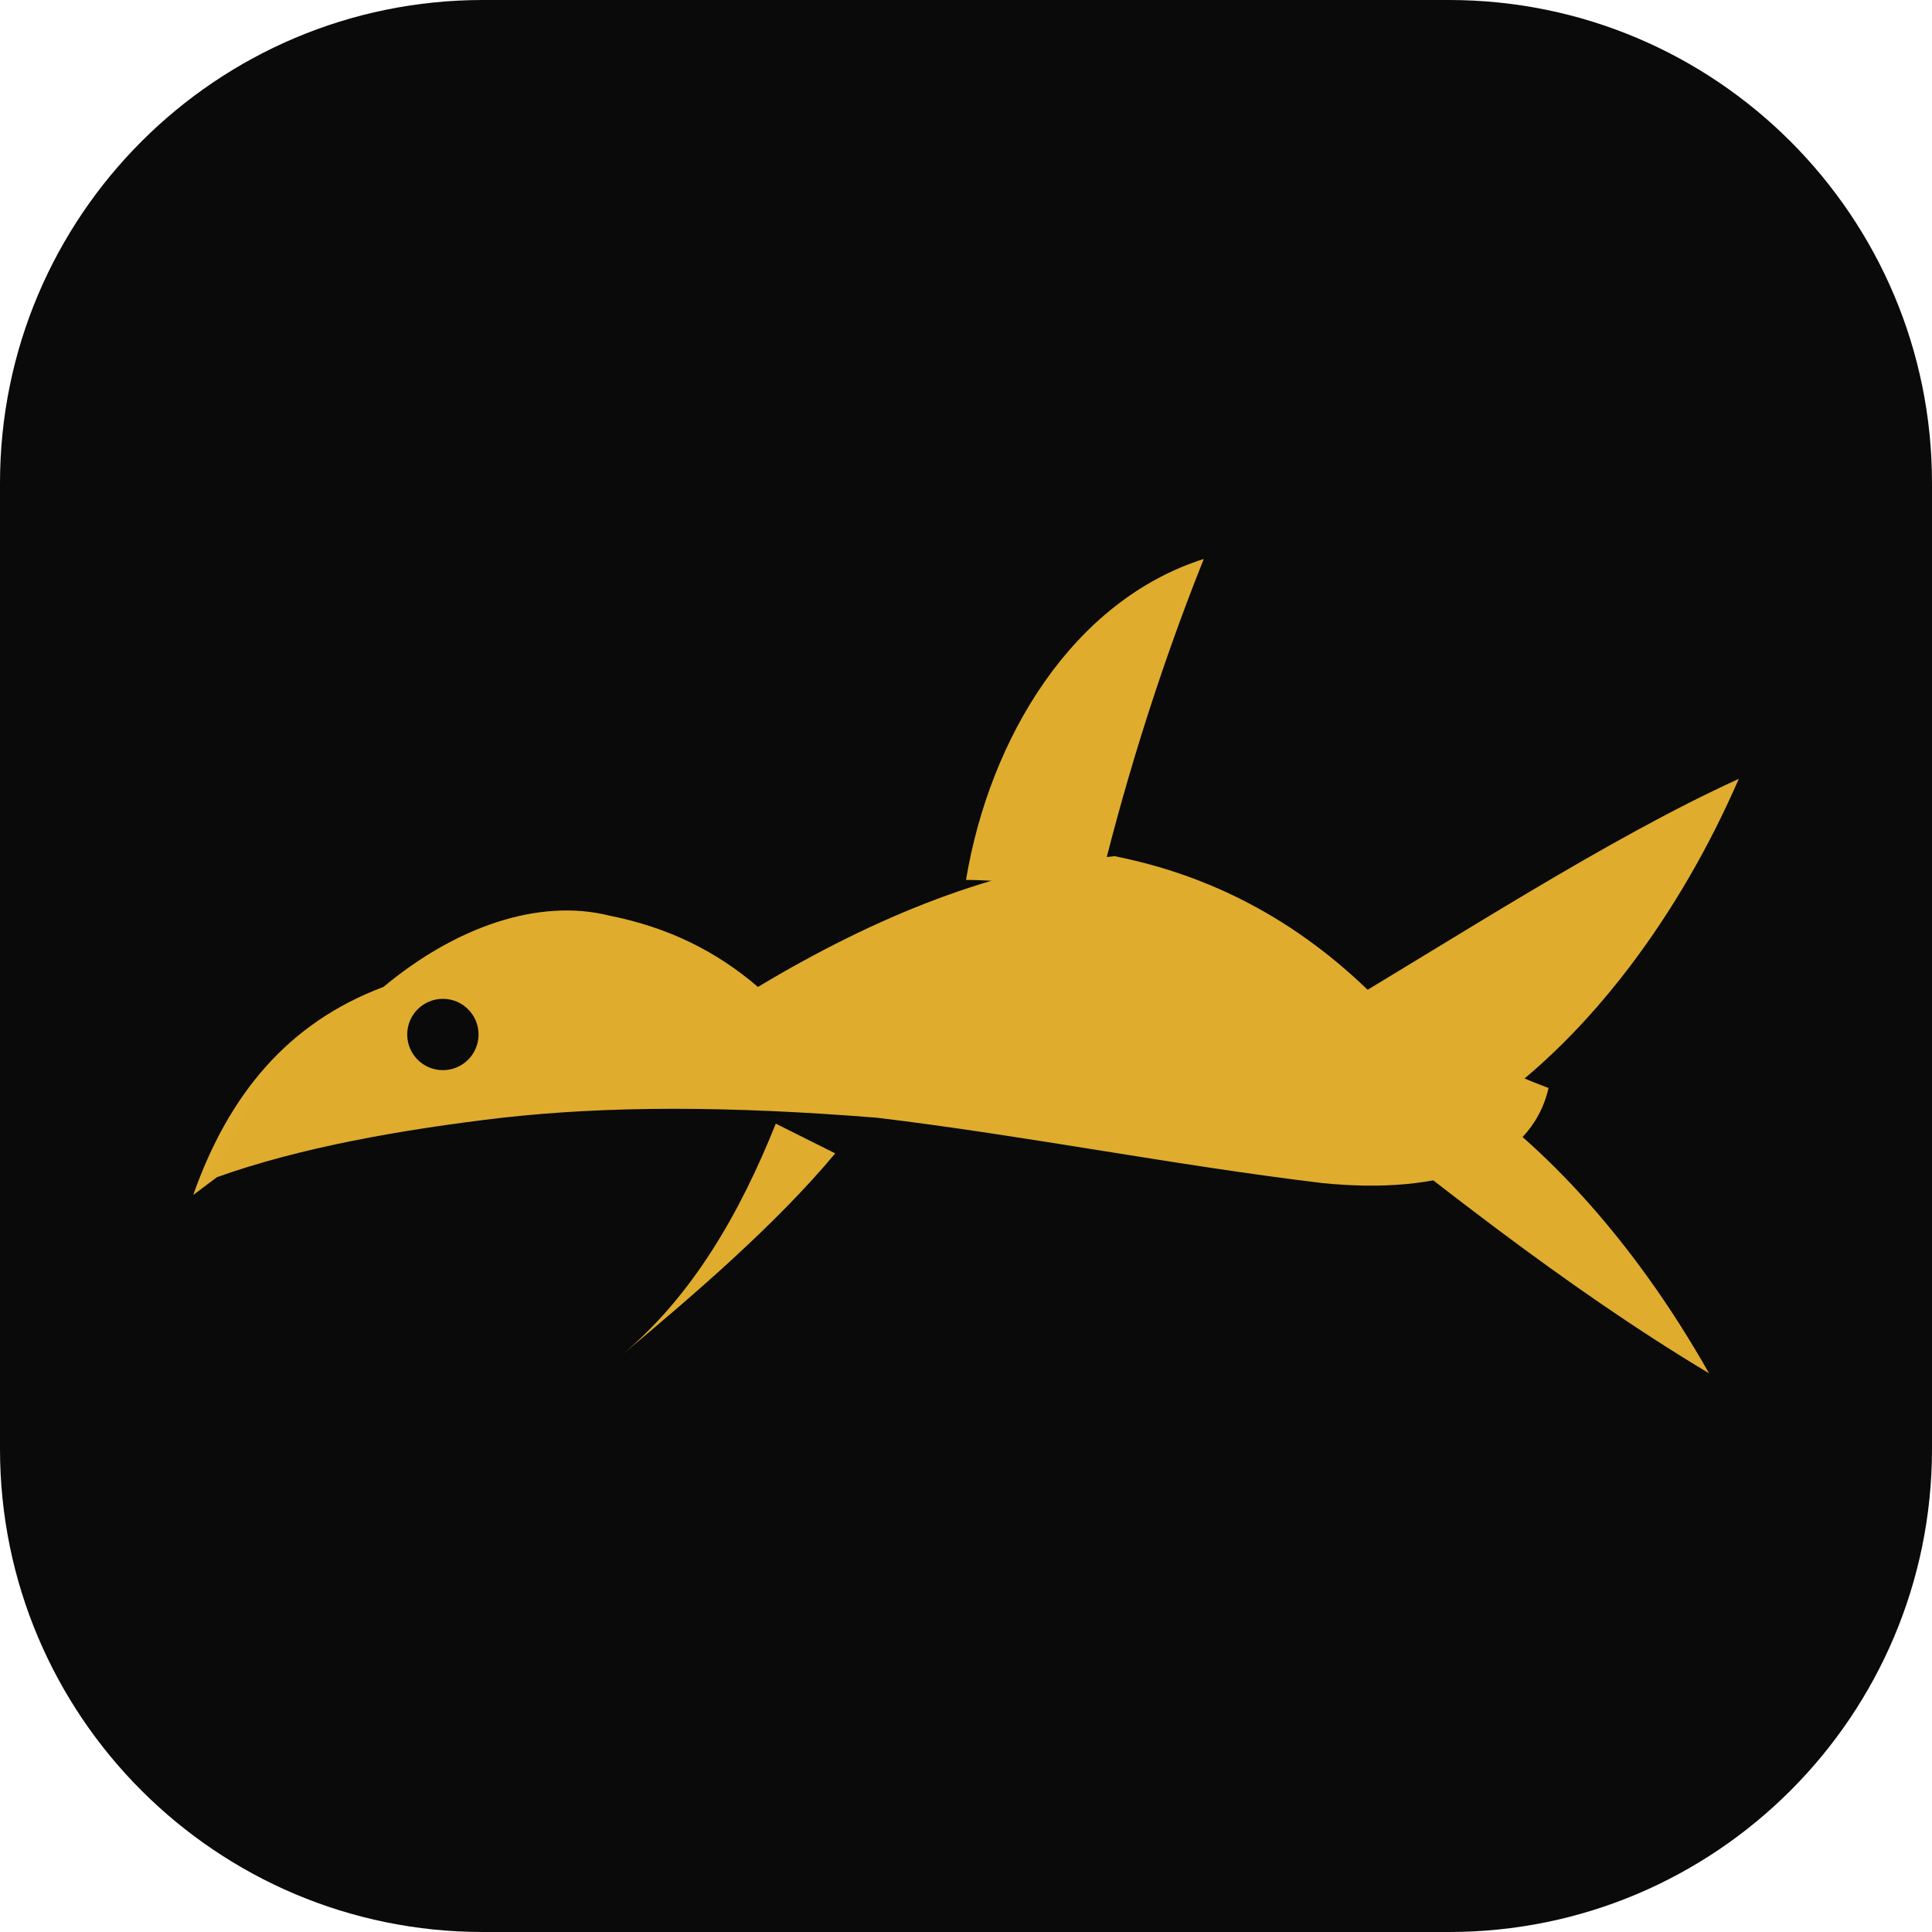
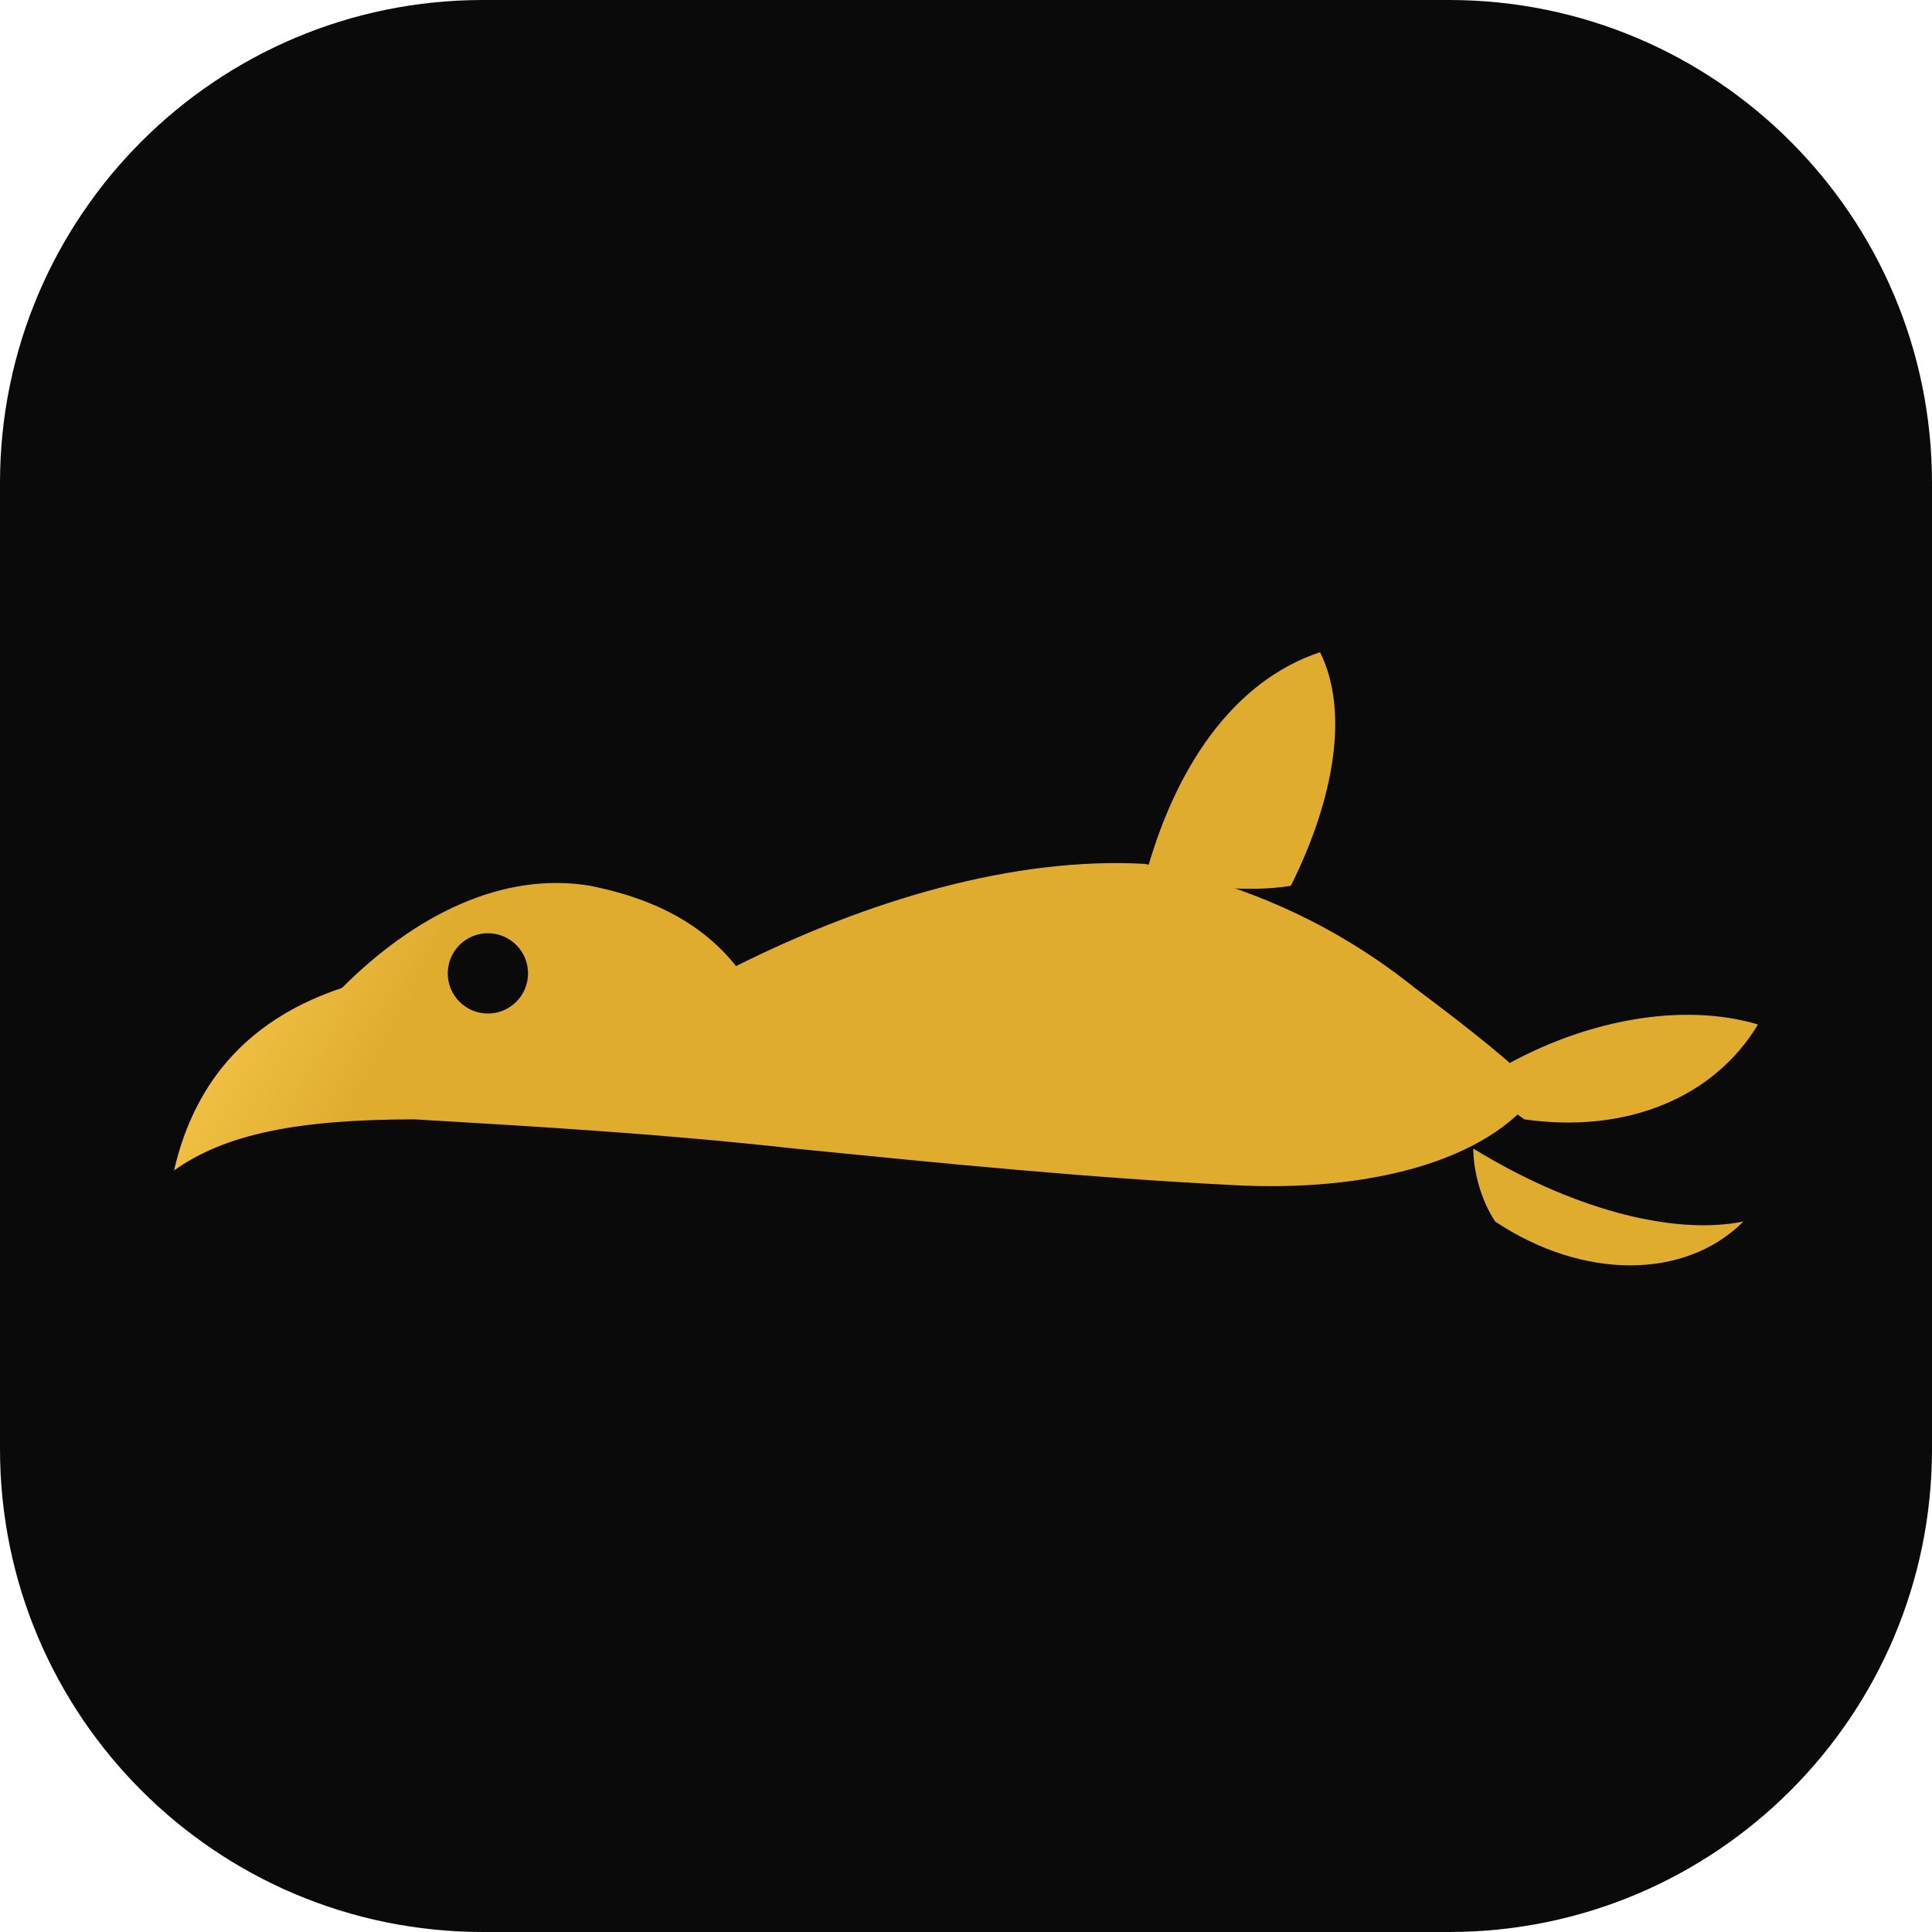
<svg xmlns="http://www.w3.org/2000/svg" viewBox="0 0 64 64">
  <defs>
-     <linearGradient id="g" gradientUnits="userSpaceOnUse" x1="8" y1="15" x2="60" y2="42">
+     <linearGradient id="g" gradientUnits="userSpaceOnUse" x1="6" y1="15" x2="58" y2="42">
      <stop offset="0%" stop-color="#fee06d" />
      <stop offset="55%" stop-color="#f6c649" />
      <stop offset="100%" stop-color="#dfac2e" />
    </linearGradient>
  </defs>
  <rect width="64" height="64" rx="16" fill="#0a0a0a" />
-   <g transform="translate(2.462,16.94) scale(0.19692)">
+   <g transform="translate(2.138,18.22) scale(0.2418)">
    <g fill="url(#g)">
-       <path d="         M 20 115         C 26 98, 36 86, 52 80         C 64 70, 78 65, 90 68         C 100 70, 108 74, 115 80         C 135 68, 155 60, 175 58         C 195 62, 210 72, 222 85         C 232 90, 240 94, 248 97         C 245 110, 230 115, 210 113         C 185 110, 160 105, 135 102         C 110 100, 90 100, 72 102         C 55 104, 38 107, 24 112         Z" />
-       <path d="M 150 62 C 154 38, 168 15, 190 8 C 182 28, 176 48, 172 65 C 164 63, 156 62, 150 62 Z" />
-       <path d="M 210 85 C 232 72, 258 55, 280 45 C 270 68, 255 88, 238 100 C 228 96, 218 90, 210 85 Z" />
-       <path d="M 210 98 C 228 112, 250 130, 275 145 C 262 122, 246 105, 230 95 C 222 96, 215 97, 210 98 Z" />
-       <path d="M 118 103 C 112 118, 104 132, 92 142 C 104 132, 118 120, 128 108 Z" />
+       <path d="         M 15 85         C 18 72, 26 64, 38 60         C 48 50, 60 44, 72 46         C 82 48, 88 52, 92 57         C 110 48, 130 42, 148 43         C 163 46, 175 52, 185 60         C 193 66, 198 70, 202 74         C 195 84, 178 88, 160 87         C 140 86, 120 84, 100 82         C 82 80, 65 79, 48 78         C 32 78, 22 80, 15 85         Z" />
+       <path d="M 148 45 C 152 30, 160 18, 172 14 C 176 22, 174 34, 168 46 C 162 47, 155 46, 148 45 Z" />
+       <path d="M 195 72 C 208 64, 222 62, 232 65 C 226 75, 214 80, 200 78 C 197 76, 196 74, 195 72 Z" />
+       <path d="M 193 82 C 206 90, 220 94, 230 92 C 222 100, 208 100, 196 92 C 194 89, 193 85, 193 82 Z" />
    </g>
-     <circle cx="62" cy="88" r="6" fill="#0a0a0a" />
+     <circle cx="58" cy="58" r="5.5" fill="#0a0a0a" />
  </g>
</svg>
